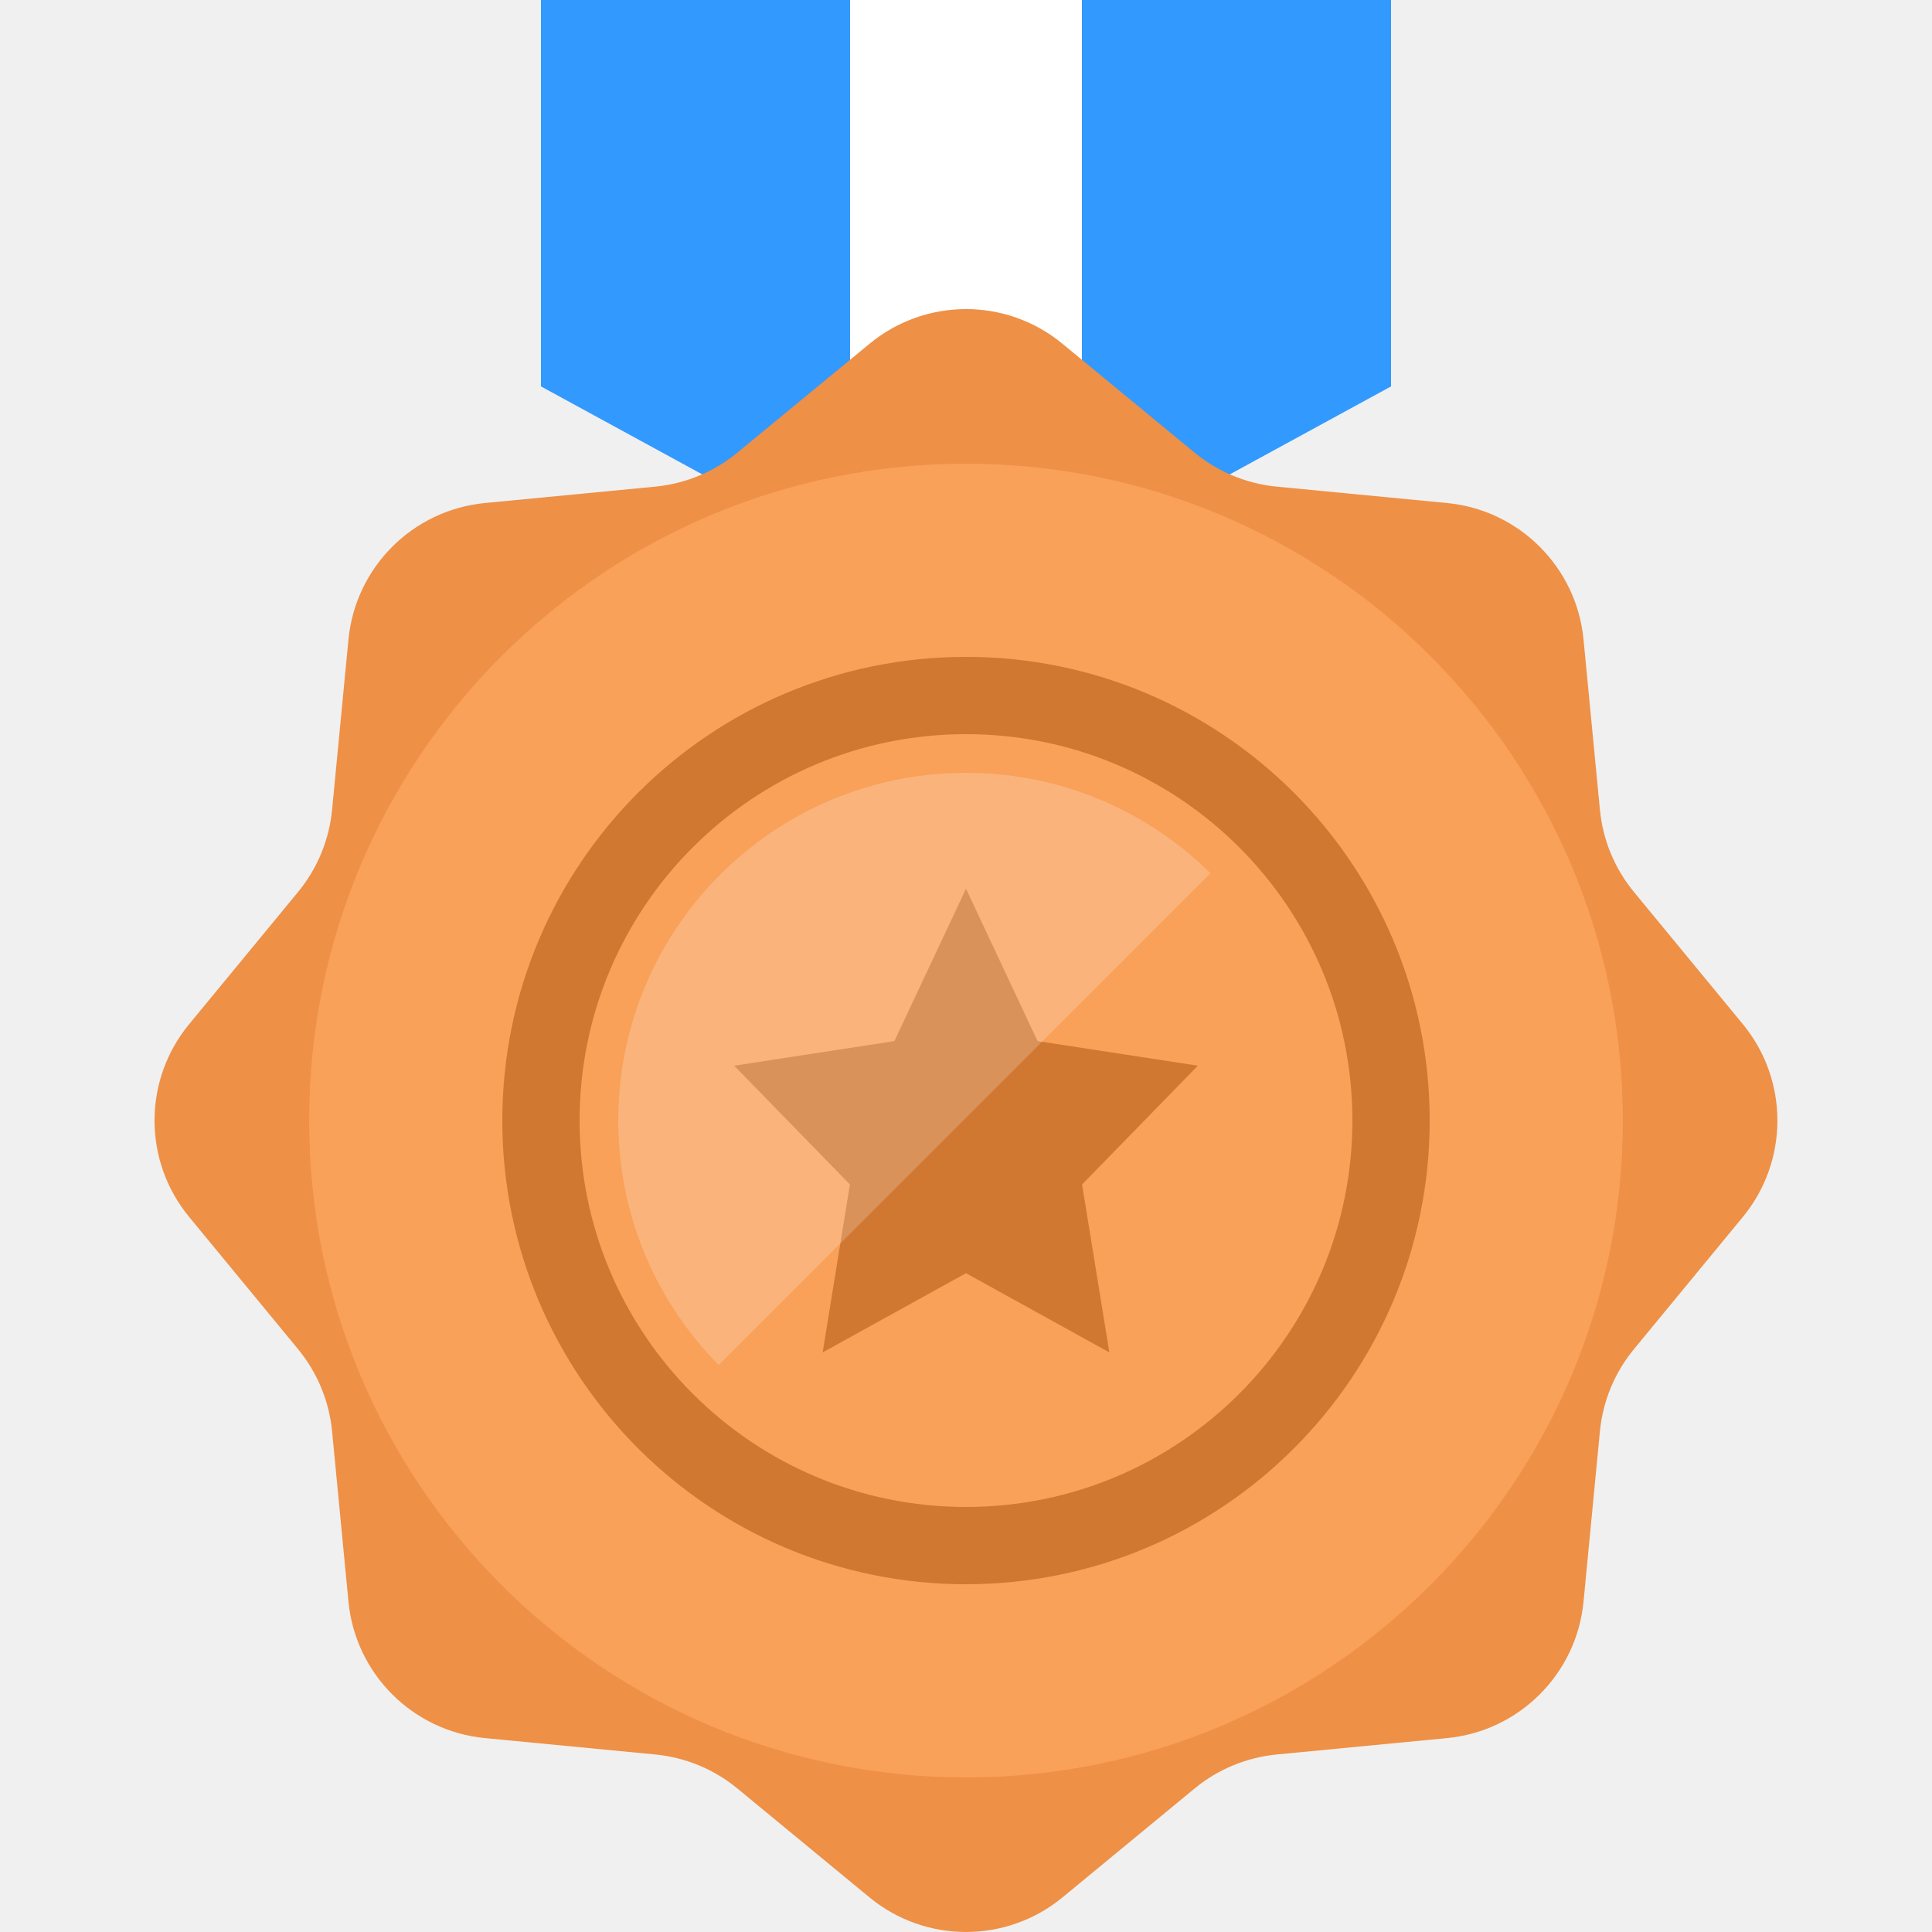
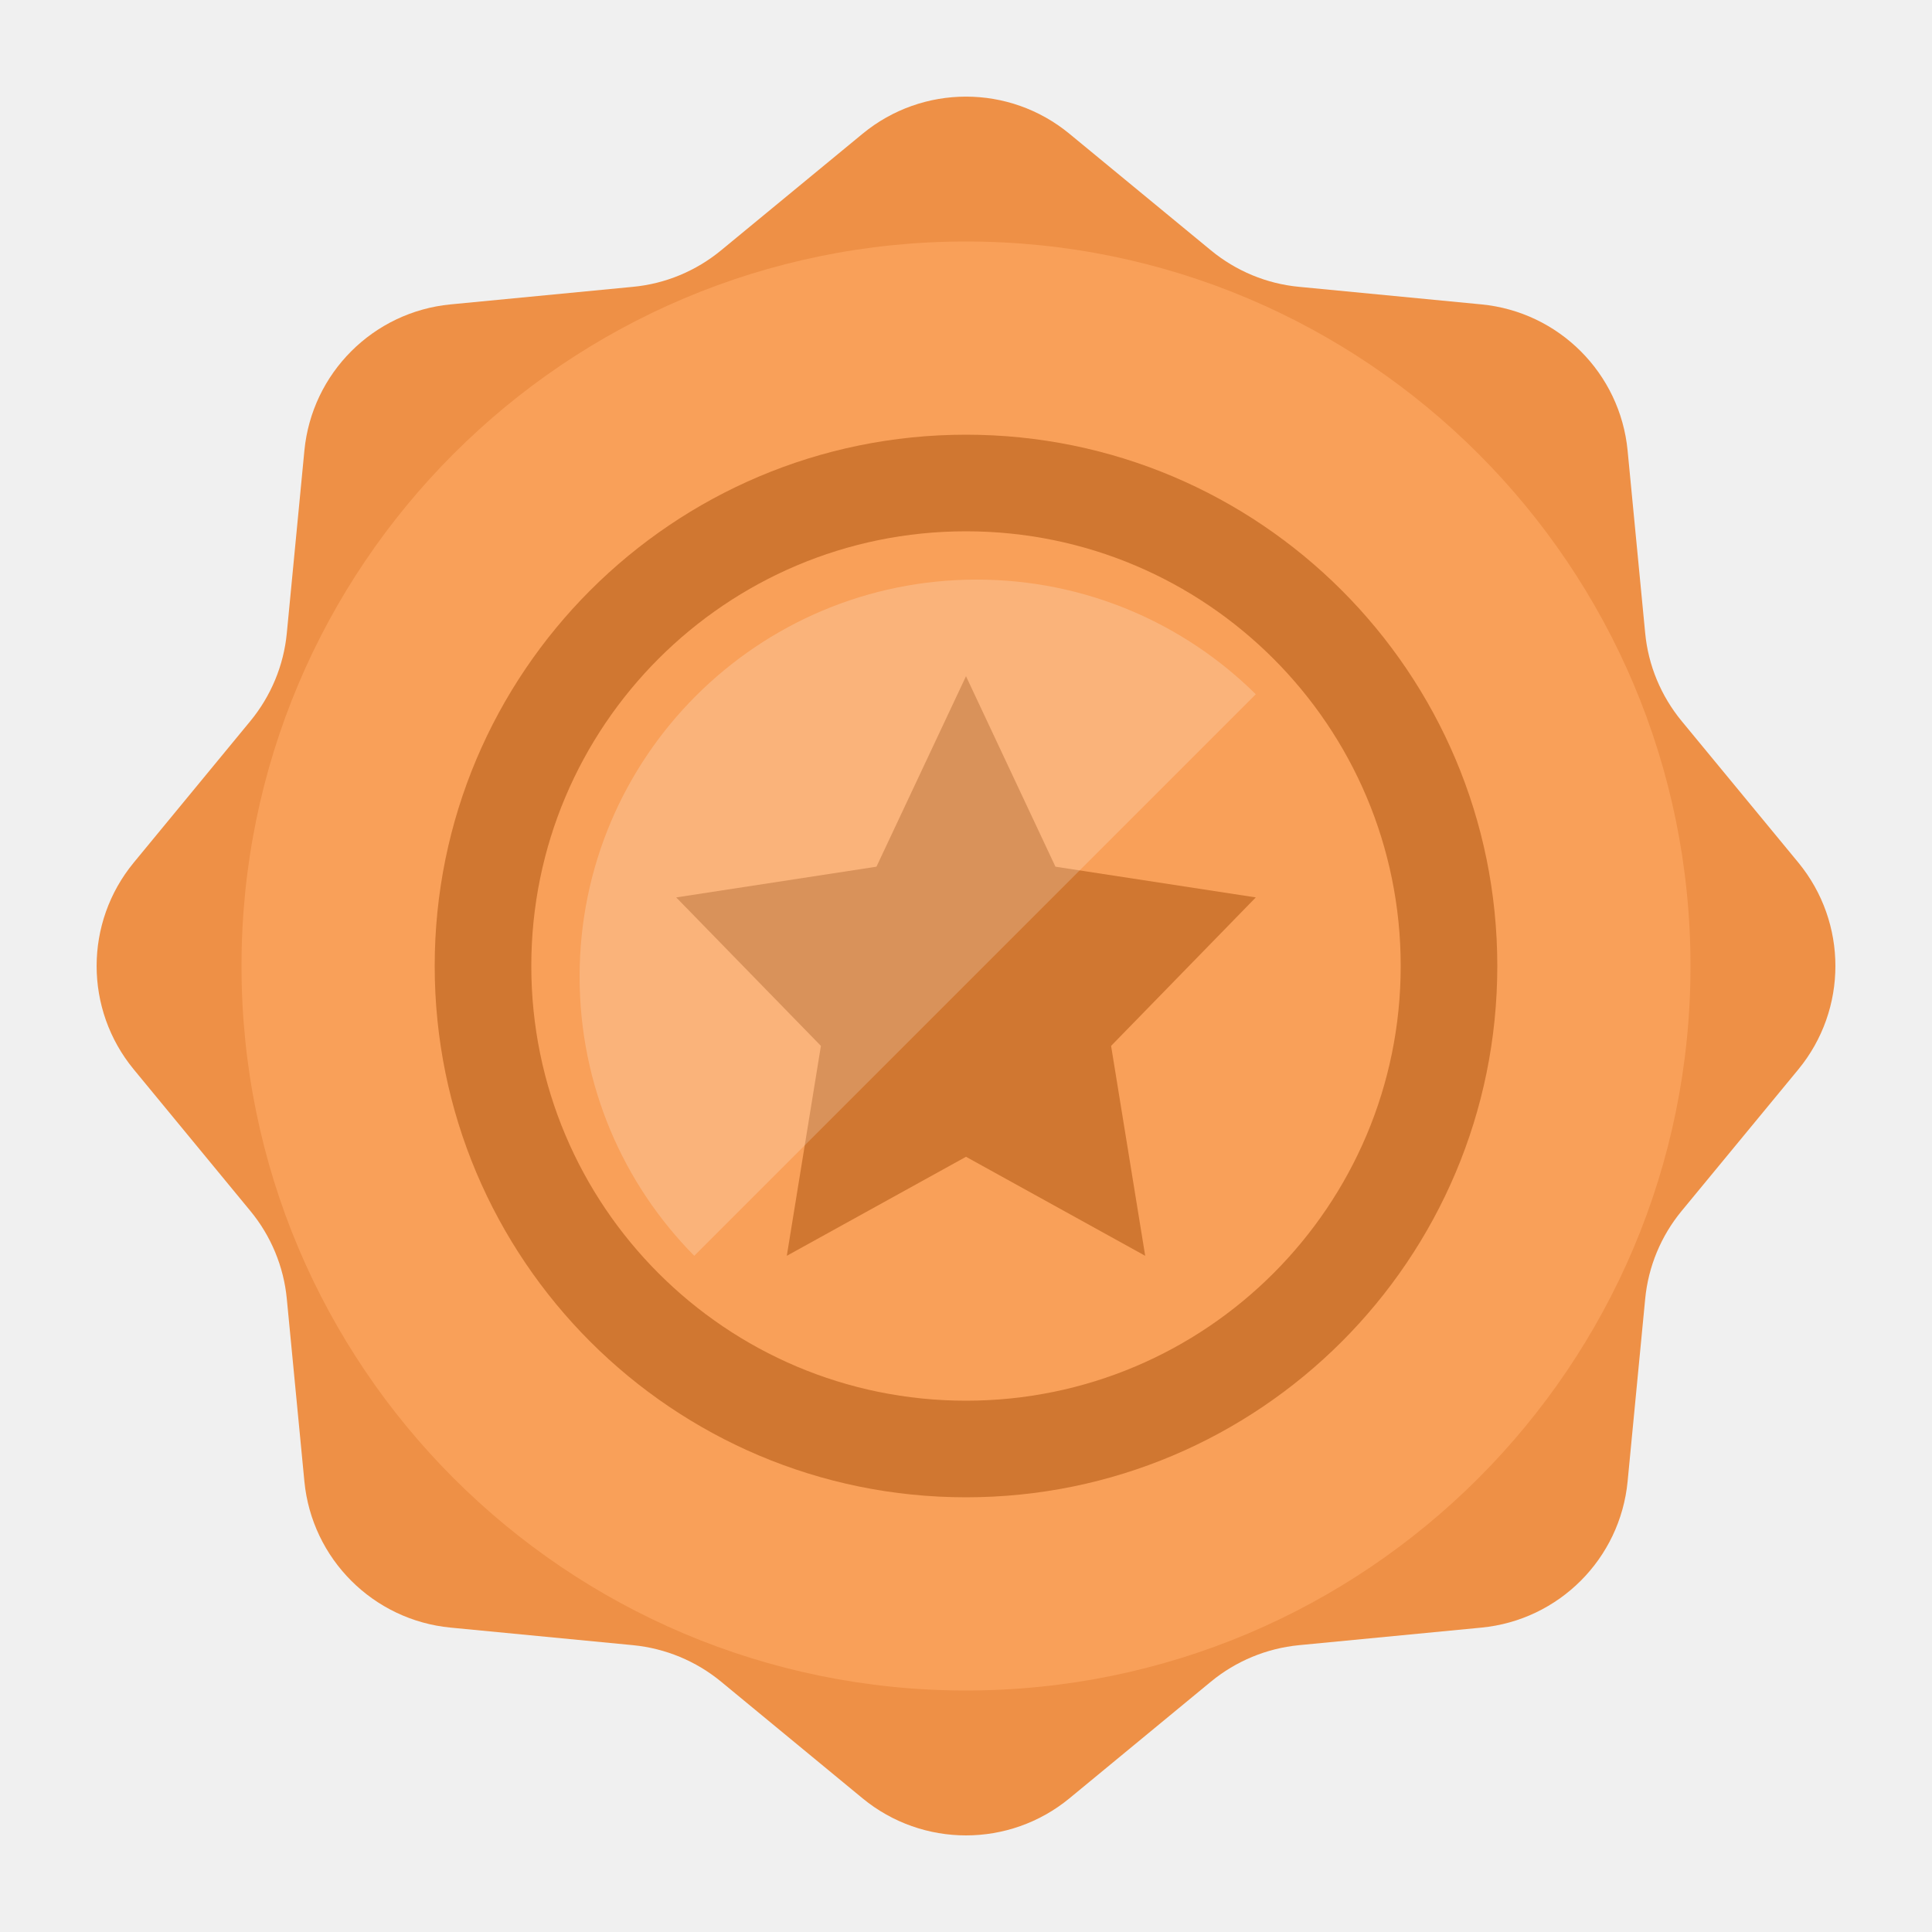
- <svg xmlns="http://www.w3.org/2000/svg" width="25" height="25" viewBox="0 0 25 25" fill="none">
-   <path fill-rule="evenodd" clip-rule="evenodd" d="M18 0H7V5L12.5 8L18 5V0Z" fill="#3299FE" />
-   <path fill-rule="evenodd" clip-rule="evenodd" d="M14 0V6.455L12.5 7L11 6.455V0H14Z" fill="white" />
-   <path d="M13.749 4.449L15.458 5.857C15.76 6.106 16.13 6.259 16.519 6.297L18.724 6.509C19.66 6.599 20.401 7.34 20.491 8.276L20.703 10.48C20.741 10.87 20.894 11.24 21.143 11.542L22.551 13.251C23.149 13.976 23.149 15.024 22.551 15.749L21.143 17.458C20.894 17.76 20.741 18.13 20.703 18.519L20.491 20.724C20.401 21.66 19.66 22.401 18.724 22.491L16.519 22.703C16.13 22.741 15.76 22.894 15.458 23.143L13.749 24.552C13.024 25.149 11.976 25.149 11.251 24.552L9.542 23.143C9.24 22.894 8.87 22.741 8.48 22.703L6.276 22.491C5.34 22.401 4.599 21.66 4.509 20.724L4.297 18.519C4.259 18.13 4.106 17.76 3.857 17.458L2.449 15.749C1.85 15.024 1.85 13.976 2.449 13.251L3.857 11.542C4.106 11.24 4.259 10.87 4.297 10.48L4.509 8.276C4.599 7.34 5.34 6.599 6.276 6.509L8.48 6.297C8.87 6.259 9.24 6.106 9.541 5.857L11.251 4.449C11.976 3.85 13.024 3.85 13.749 4.449Z" fill="#EE9046" />
-   <circle cx="12.5" cy="14.5" r="8.5" fill="#F9A059" />
-   <circle cx="12.5" cy="14.5" r="5.5" fill="#F9A059" stroke="#D07731" />
-   <path d="M13.426 13.472L12.5 11.5L11.573 13.472L9.5 13.79L10.998 15.327L10.645 17.5L12.5 16.475L14.355 17.5L14.002 15.327L15.5 13.79L13.426 13.472Z" fill="#D07731" />
-   <path fill-rule="evenodd" clip-rule="evenodd" d="M9.3 17.664L15.664 11.3C14.851 10.496 13.734 10 12.5 10C10.015 10 8 12.015 8 14.5C8 15.734 8.496 16.851 9.3 17.664Z" fill="white" fill-opacity="0.2" />
+ <svg xmlns="http://www.w3.org/2000/svg" width="20" height="20" viewBox="0 0 20 20" fill="none">
+   <path d="M11.071 1.385L12.536 2.592C12.795 2.805 13.111 2.937 13.445 2.969L15.335 3.151C16.137 3.228 16.772 3.863 16.849 4.665L17.031 6.555C17.063 6.889 17.195 7.205 17.408 7.464L18.616 8.929C19.128 9.551 19.128 10.449 18.616 11.071L17.408 12.536C17.195 12.794 17.063 13.111 17.031 13.445L16.849 15.335C16.772 16.137 16.137 16.772 15.335 16.849L13.445 17.031C13.111 17.064 12.795 17.195 12.536 17.408L11.071 18.616C10.449 19.128 9.551 19.128 8.929 18.616L7.464 17.408C7.205 17.195 6.889 17.064 6.555 17.031L4.665 16.849C3.863 16.772 3.228 16.137 3.151 15.335L2.969 13.445C2.937 13.111 2.805 12.794 2.592 12.536L1.385 11.071C0.872 10.449 0.872 9.551 1.385 8.929L2.592 7.464C2.805 7.205 2.937 6.889 2.969 6.555L3.151 4.665C3.228 3.863 3.863 3.228 4.665 3.151L6.555 2.969C6.889 2.937 7.205 2.805 7.464 2.592L8.929 1.385C9.551 0.872 10.449 0.872 11.071 1.385Z" fill="#EE9046" />
+   <circle cx="10" cy="10" r="7.5" fill="#F9A059" />
+   <path d="M15 10C15 12.761 12.761 15 10 15C7.239 15 5 12.761 5 10C5 7.239 7.239 5 10 5C12.761 5 15 7.239 15 10Z" fill="#F9A059" />
+   <path fill-rule="evenodd" clip-rule="evenodd" d="M10 5.5C7.515 5.5 5.5 7.515 5.5 10C5.5 12.485 7.515 14.5 10 14.5C12.485 14.5 14.5 12.485 14.5 10C14.5 7.515 12.485 5.5 10 5.5ZM4.5 10C4.5 6.962 6.962 4.5 10 4.5C13.038 4.5 15.5 6.962 15.5 10C15.5 13.038 13.038 15.5 10 15.5C6.962 15.5 4.5 13.038 4.5 10Z" fill="#D07731" />
+   <path d="M10.926 8.972L10 7L9.073 8.972L7 9.29L8.498 10.827L8.145 13L10 11.975L11.855 13L11.502 10.827L13 9.29L10.926 8.972Z" fill="#D07731" />
+   <path d="M7.187 13L13 7.187C12.258 6.453 11.237 6 10.11 6C7.84 6 6 7.84 6 10.11C6 11.237 6.453 12.258 7.187 13Z" fill="white" fill-opacity="0.2" />
</svg>
